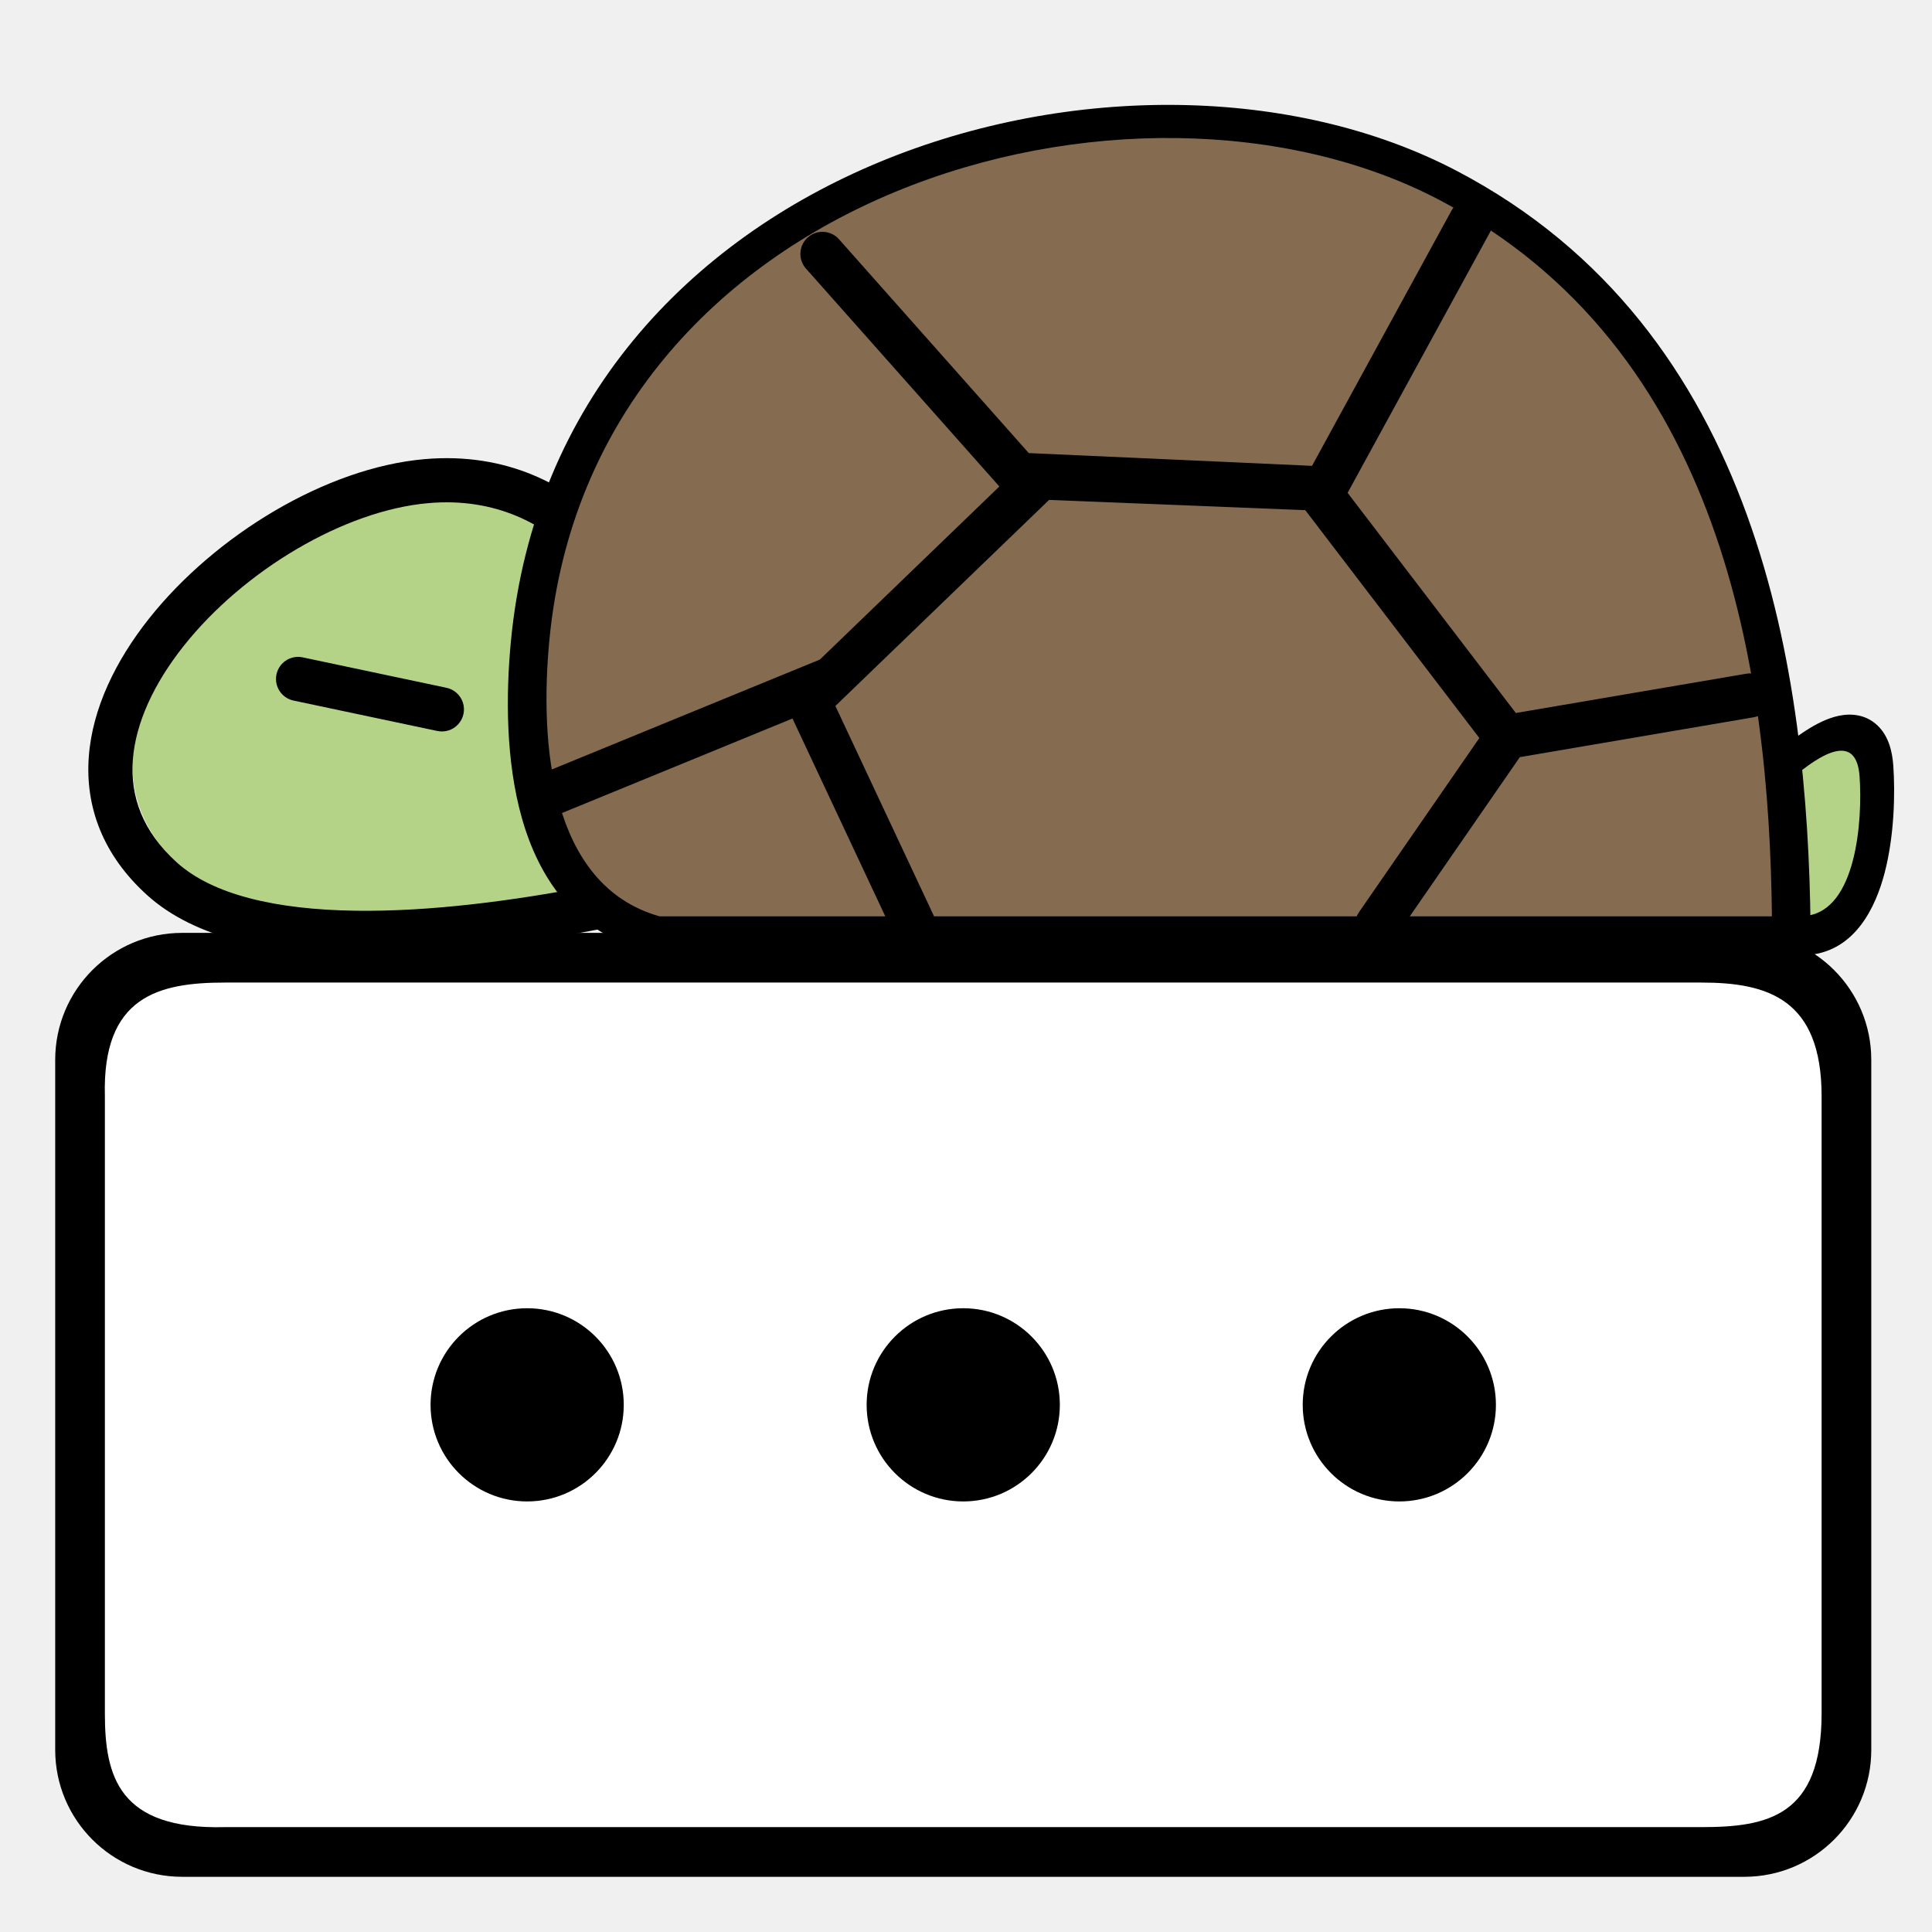
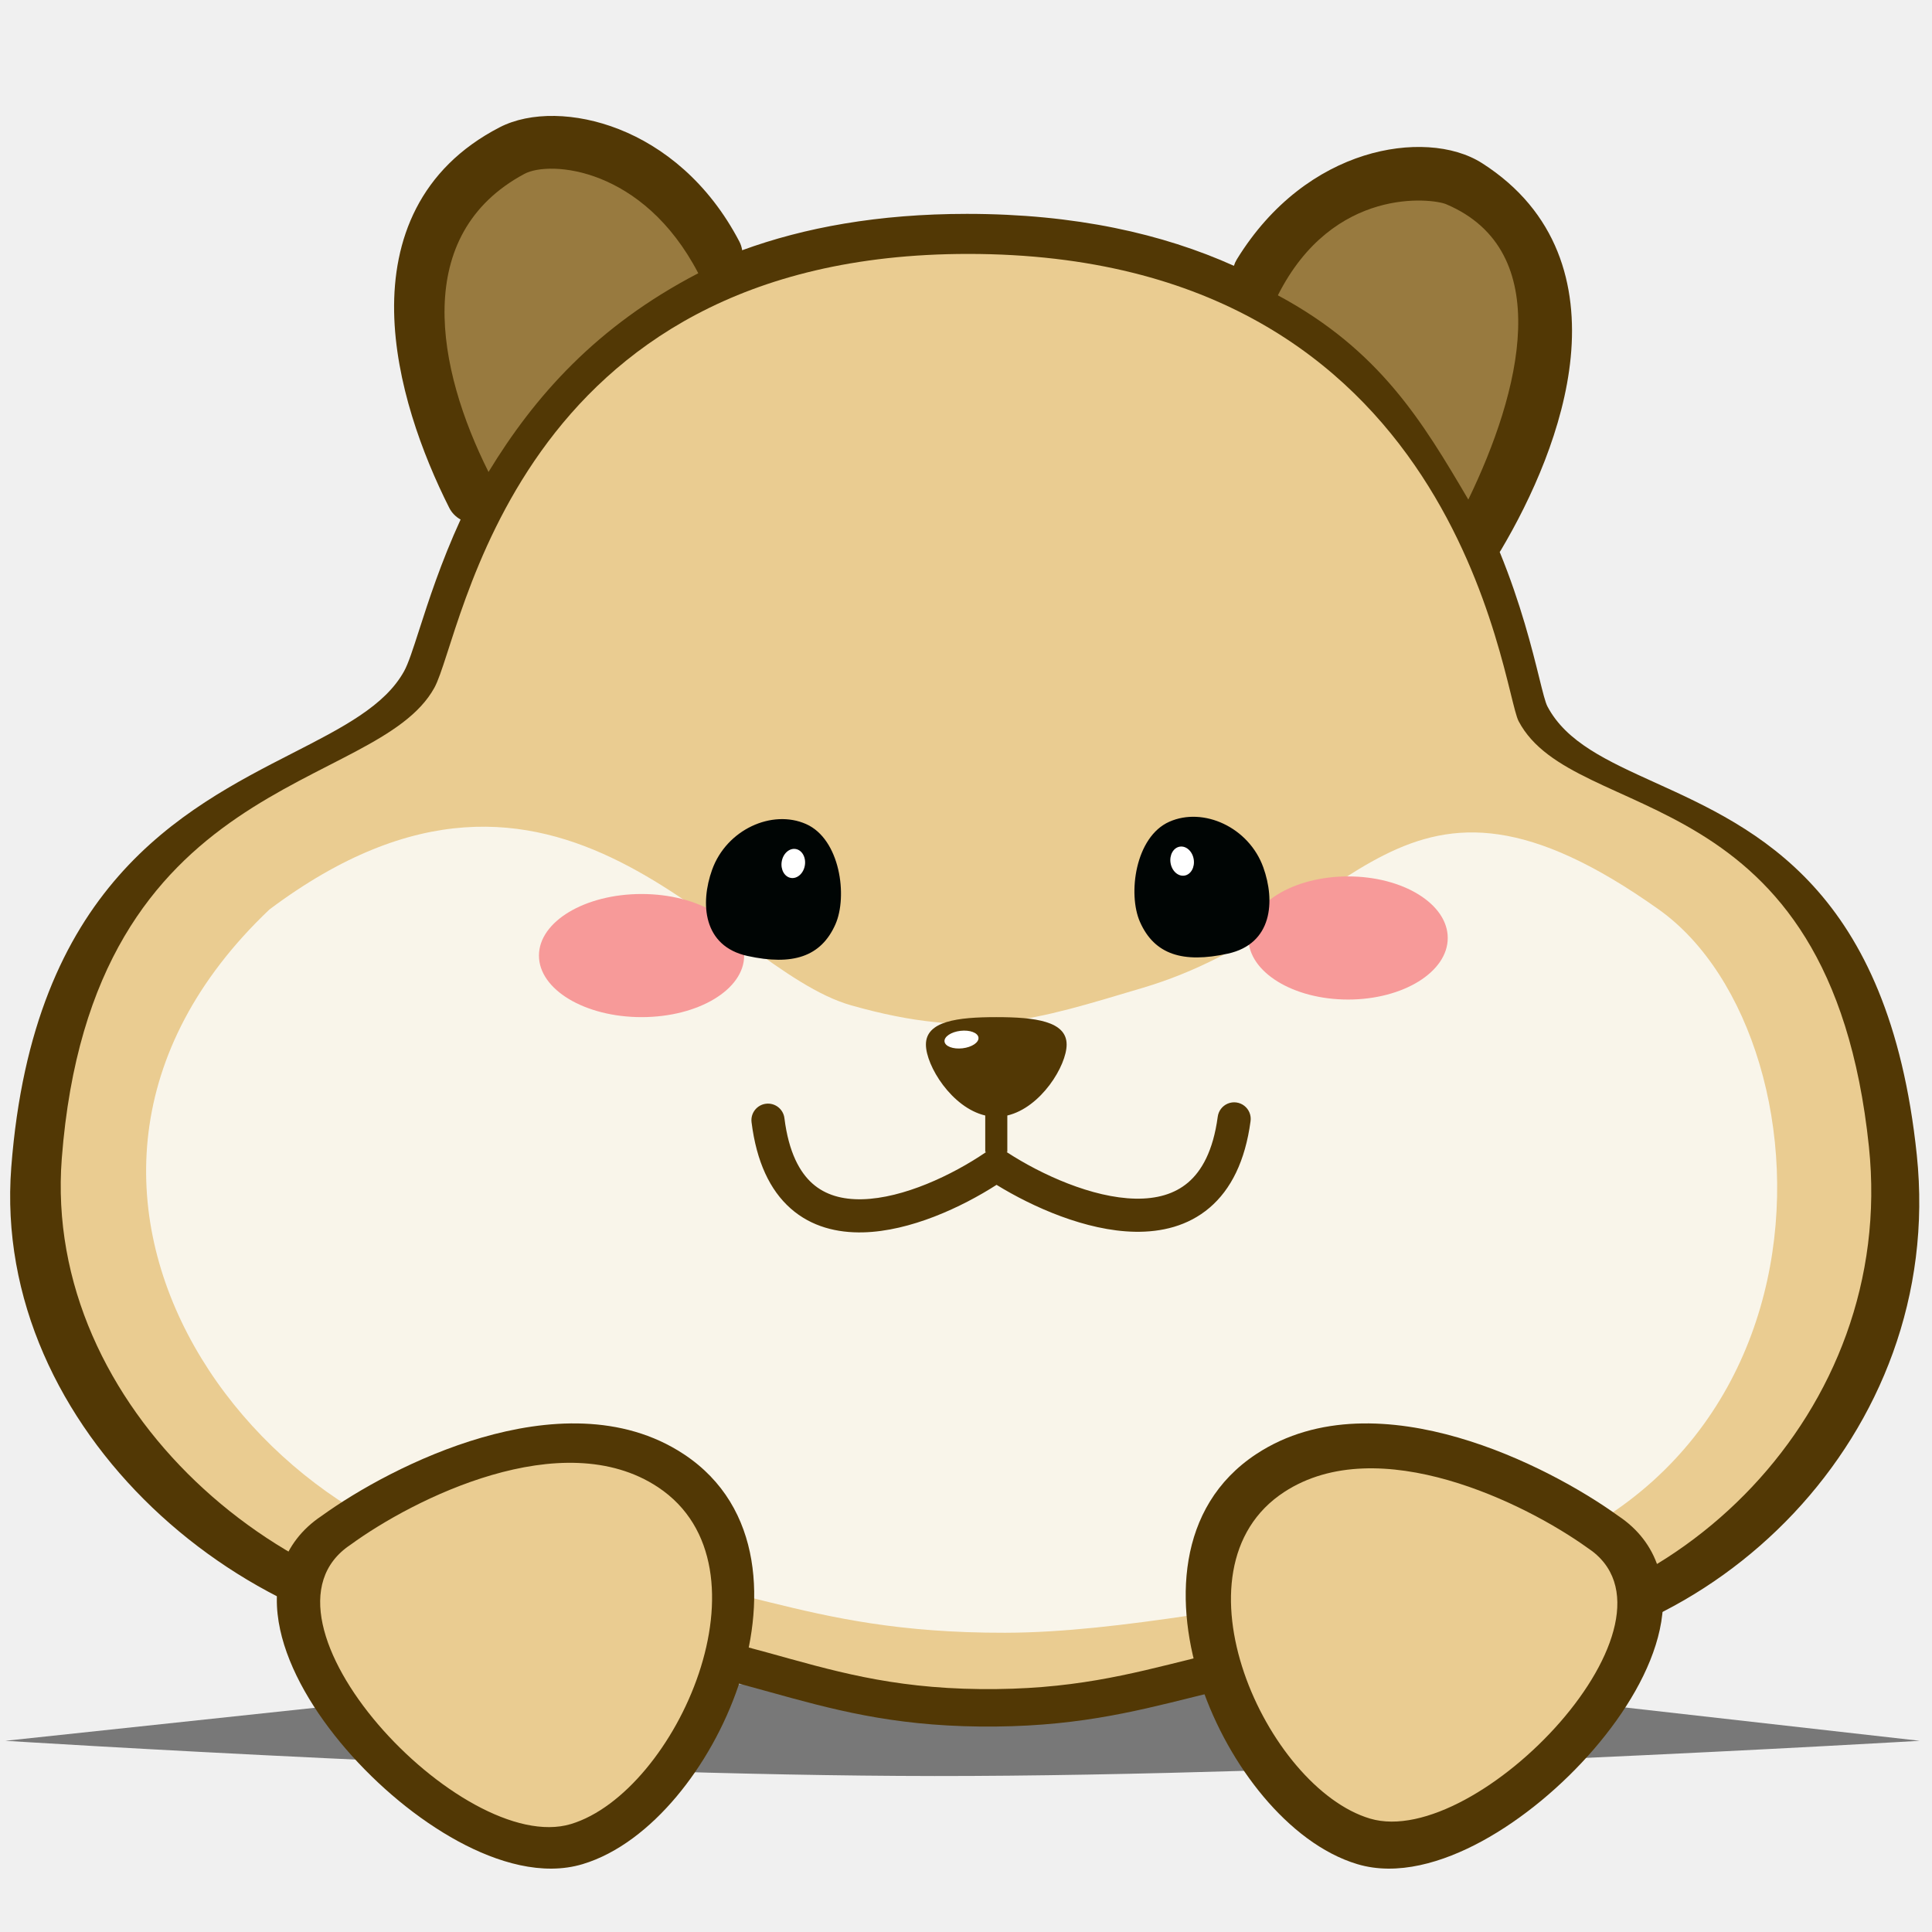
- <svg xmlns="http://www.w3.org/2000/svg" t="1755229479633" class="icon" viewBox="0 0 1024 1024" version="1.1" p-id="1657" width="200" height="200">
-   <path d="M924.526 523.703H96.549c-21.007 0-38.034 17.028-38.034 38.034v365.714c0 21.007 17.028 38.034 38.034 38.034h827.977c21.007 0 38.034-17.028 38.034-38.034V561.737c0-21.007-17.028-38.034-38.034-38.034zM96.549 494.446c-37.165 0-67.291 30.126-67.291 67.291v365.714c0 37.165 30.126 67.291 67.291 67.291h827.977c37.165 0 67.291-30.126 67.291-67.291V561.737c0-37.165-30.126-67.291-67.291-67.291H96.549z" fill="#000000" p-id="1658" />
-   <path d="M55.589 580.985C54.126 528.091 84.067 520.777 119.199 520.777h782.675c35.132 0 63.611 8.777 63.611 60.208v327.218C965.486 962.56 937.007 968.411 901.875 968.411H119.199C62.903 969.874 55.589 941.454 55.589 908.203V580.985z" fill="#FFFFFF" p-id="1659" />
-   <path d="M228.206 744.594c0-28.277 22.923-51.2 51.2-51.2s51.2 22.923 51.2 51.2-22.923 51.2-51.2 51.2S228.206 772.871 228.206 744.594z m231.131 0c0-28.277 22.923-51.2 51.2-51.2s51.2 22.923 51.2 51.2-22.923 51.2-51.2 51.2-51.2-22.923-51.2-51.2z m282.331-51.2c-28.277 0-51.2 22.923-51.2 51.2s22.923 51.2 51.2 51.2 51.2-22.923 51.2-51.2-22.923-51.2-51.2-51.2z" fill="#000000" p-id="1660" />
-   <path d="M95.34 459.129c40.945 37.338 137.131 29.175 218.554 12.505L330.606 340.34c0-15.629-33.005-83.079-106.704-76.586-88.708 7.815-205.698 125.042-128.562 195.376z" fill="#B5D387" p-id="1661" />
-   <path d="M305.924 295.567c-17.086-17.437-42.876-32.039-78.895-28.897-44.529 3.882-97.824 35.559-129.688 75.72-15.828 19.945-25.527 40.945-26.946 60.501-1.375 18.985 4.944 37.628 23.341 54.234 18.967 17.121 52.546 25.006 94.875 25.582 39.117 0.535 83.321-5.179 124.948-13.248l17.013-132.31c-0.219-1.972-1.583-7.382-5.568-15.205-4.137-8.119-10.468-17.586-19.082-26.378z m39.936 15.755c4.863 9.547 8.151 19.278 8.151 26.323v0.749l-19.38 150.712-8.212 1.665c-44.763 9.076-94.07 15.942-138.126 15.34-43.429-0.591-84.579-8.447-110.241-31.612-23.637-21.337-32.906-46.964-30.998-73.298 1.867-25.77 14.324-51.144 31.949-73.359 35.041-44.161 93.842-79.942 145.993-84.489 44.304-3.862 76.665 14.421 97.646 35.834 10.418 10.632 18.098 22.083 23.218 32.136zM918.841 455.943c2.338 5.375 6.047 11.641 11.126 16.791 6.776 6.87 15.471 11.352 26.911 10.082 7.765-0.863 14.792-8.549 19.371-26.103 4.28-16.402 4.813-36.1 3.894-49.216l11.674-0.819-11.674 0.819c-0.187-2.674-0.573-4.277-0.875-5.176-1.984 0.445-5.146 1.808-9.471 4.599-4.283 2.762-9.029 6.472-13.985 10.799-9.904 8.654-19.912 19.122-27.692 27.712a562.603 562.603 0 0 0-9.28 10.512z m76.414-71.3c5.635 5.459 7.686 13.359 8.236 21.214 1.03 14.675 0.538 37.107-4.593 56.765-4.83 18.505-15.6 40.808-39.433 43.456-20.158 2.241-35.6-6.2-46.162-16.908-10.293-10.439-16.41-23.388-19.035-32.42l-1.928-6.644 4.746-4.746-0.006 0.003c-0.003-0.003 0.217-0.249 0.851-0.992l0.494-0.579a597.492 597.492 0 0 1 12.347-14.076c8.031-8.865 18.739-20.1 29.646-29.626 5.451-4.76 11.129-9.254 16.694-12.844 5.413-3.487 11.469-6.621 17.581-7.882 6.384-1.319 14.304-0.784 20.562 5.278z" fill="#000000" p-id="1662" />
-   <path d="M985.618 411.54c-3.204-45.562-70.82 37.435-72.795 39.406 3.701 12.724 17.768 37.435 44.418 34.48 26.65-2.955 30.024-50.489 28.377-73.886z" fill="#B5D387" p-id="1663" />
-   <path d="M475.633 107.286c-94.293 38.941-170.341 117.438-181.546 234.838-2.58 27.063-2.458 58.792 5.12 85.358 7.367 25.828 21.15 45.03 44.883 52.335h591.945c-2.85-131.043-30.72-293.089-174.896-368.576-79.281-41.51-190.786-43.069-285.506-3.956z m-8.932-21.633c100.086-41.332 218.946-40.357 305.292 4.851C933.522 175.075 958.171 358.289 959.634 491.391l0.129 11.832H340.787l-1.559-0.439c-35.316-9.959-53.737-38.064-62.528-68.883-8.736-30.618-8.613-65.685-5.91-94 12.197-127.81 95.399-212.74 195.912-254.247z" fill="#000000" p-id="1664" />
-   <path d="M291.173 339.313c-5.146 53.851 0 129.91 58.388 146.356H939.154c-1.425-129.363-25.635-300.939-176.593-379.872-161.271-84.325-448.6-4.93-471.388 233.516z" fill="#856B50" p-id="1665" />
-   <path d="M146.537 357.44a11.703 11.703 0 0 1 13.874-9.026l76.069 16.091a11.703 11.703 0 1 1-4.845 22.897l-76.069-16.091a11.703 11.703 0 0 1-9.029-13.871zM789.972 122.64a11.7 11.7 0 1 0-20.539-11.223l-74.029 135.49-150.142-6.764-100.577-113.328a11.703 11.703 0 0 0-17.507 15.536l102.508 115.498-95.124 91.727-144.969 59.436a11.703 11.703 0 1 0 8.88 21.656l121.563-49.84 53.576 114.199c2.744 5.851 9.713 8.37 15.565 5.623 5.851-2.744 8.37-9.713 5.623-15.565l-52.031-110.908 113.254-109.211 135.8 5.433L784.091 391.165l-63.751 92.239a11.7 11.7 0 1 0 19.254 13.306l65.951-95.419 123.872-21.115a11.703 11.703 0 1 0-3.932-23.072l-122.064 20.805-89.164-116.695 75.715-138.574z" fill="#000000" p-id="1666" />
+ <svg xmlns="http://www.w3.org/2000/svg" t="1755232019583" class="icon" viewBox="0 0 1024 1024" version="1.1" p-id="1657" width="200" height="200">
+   <path d="M218.285 899.678s166.511-8.321 277.173-9.333c122.956-1.126 318.821 9.333 318.821 9.333l203.214 22.979s-317.478 18.815-522.035 18.672C294.821 941.188 2.864 922.656 2.864 922.656l215.42-22.979z" fill="#000000" opacity=".5" p-id="1658" />
+   <path d="M317.302 95.685c-17.797-7.001-32.607-5.544-39.047-2.218C247.808 109.194 237.629 134.963 238.15 164.826c0.468 27.013 9.883 56.349 21.244 81.101 22.001-37.566 55.41-76.358 107.938-102.195a14.69 14.69 0 0 1-1.41-2.194c-13.107-25.029-31.545-39.131-48.62-45.852zM238.086 269.107a14.561 14.561 0 0 0 6.042 6.249c-10.413 22.695-17.086 43.397-21.963 58.532-3.274 10.155-5.74 17.803-7.984 21.864-10.146 18.362-32.513 29.813-59.018 43.38-58.719 30.059-137.743 70.51-149.191 219.56-10.714 139.495 125.542 256.199 254.192 256.199 68.784 0 109.088 11.182 147.201 21.756 33.166 9.201 64.673 17.94 111.844 18.45 48.476 0.521 80.115-7.364 113.84-15.773 37.116-9.251 76.759-19.131 144.162-19.131 128.647 0 254.315-118.898 238.73-268.063-14.737-141.063-85.106-173.003-138.623-197.296-25.474-11.565-47.133-21.396-57.154-40.436-1.118-2.121-2.425-7.411-4.327-15.091-3.724-15.038-9.716-39.243-20.963-66.733 0.237-0.334 0.462-0.679 0.673-1.036 16.29-27.443 33.341-64.936 36.963-102.172 3.695-38.02-6.712-77.177-46.955-102.868-15.445-9.86-39.325-11.32-62.528-4.026-23.953 7.528-48.9 24.76-67.49 55.012a14.655 14.655 0 0 0-1.536 3.4c-37.631-16.931-84.073-27.525-141.49-27.525-46.999 0-86.265 7.256-119.15 19.275a14.57 14.57 0 0 0-1.518-4.669c-16.41-31.34-40.29-50.243-63.827-59.503-22.812-8.979-46.914-9.392-63.184-0.989C222.091 89.547 208.235 127.342 208.896 165.332c0.647 37.086 14.912 75.445 29.19 103.775z m441.487-115.016c48.464 28.505 79.612 68.105 99.98 105.943 11.624-22.619 21.425-48.719 23.836-73.5 2.949-30.328-5.079-57.18-33.578-75.375-5.881-3.754-20.085-6.407-38.014-0.775-17.177 5.398-36.411 18.131-51.335 42.42-0.278 0.451-0.573 0.878-0.889 1.287z m168.457 279.403c-18.476-8.964-41.209-21.624-53.757-45.471-2.285-4.339-3.651-9.354-4.292-11.694l-0.029-0.108c-0.772-2.841-1.633-6.305-2.507-9.848l-0.003-0.006-0.316-1.281c-2.048-8.265-4.64-18.572-8.283-30.404-7.303-23.713-18.678-53.002-37.347-81.455-36.381-55.445-102.078-110.61-228.987-110.61-117.467 0-179.367 48.347-214.891 98.041-18.268 25.553-30.085 52.28-38.397 74.995-3.686 10.073-6.609 19.137-9.204 27.192l-1.012 3.139-0.252 0.772c-2.364 7.314-5.386 16.674-8.964 23.148-12.835 23.221-36.495 36.955-55.82 47.244-5.617 2.99-11.156 5.828-16.653 8.645-15.711 8.046-31.062 15.91-46.756 26.615-20.275 13.833-39.342 31.44-54.418 57.072-15.117 25.702-27.124 61.019-30.998 111.449-4.547 59.193 21.972 115.089 65.87 157.014 44.073 42.092 103.278 67.689 159.147 67.689 67.958 0 110.185 10.462 147.52 20.743 2.437 0.67 4.839 1.337 7.218 1.995 33.087 9.169 61.358 17.001 104.626 17.467 44.682 0.483 73.222-6.627 106.78-14.986l3.142-0.784 1.653-0.41c36.808-9.14 78.435-18.725 146.11-18.725 112.584 0 223.279-105.133 209.63-235.766-5.085-48.678-17.031-81.426-31.188-104.346-14.043-22.736-31.244-37.396-49.427-48.573-13.414-8.248-25.963-13.935-39.251-19.959-6.106-2.768-12.367-5.606-18.944-8.798z" fill="#523805" p-id="1659" />
+   <path d="M804.899 382.247c29.474 56.019 165.042 28.011 185.672 225.552 14.781 141.523-104.398 254.329-226.403 254.329s-148.114 34.155-244.68 33.116c-96.139-1.033-123.67-38.145-245.672-38.145-122.008 0-251.231-110.724-241.07-243.074 15.758-205.242 166.514-193.448 197.459-249.467C245.459 336.946 271.465 134.583 513.132 134.583c260.86 0 282.846 230.707 291.767 247.665z" fill="#EACC91" p-id="1660" />
+   <path d="M605.737 523.562c-57.49 17.092-88.567 27.967-154.565 9.298-69.655-19.705-154.407-166.233-308.382-50.802-157.538 149.618 0 350.664 153.974 350.664 93.029 0 123.626 32.917 235.982 32.674 62.291-0.138 132.383-16.577 202.509-23.54 248.054-24.626 241.064-290.772 143.951-359.798-138.29-98.292-158.357 7.282-273.469 41.504z" fill="#F9F5EA" p-id="1661" />
+   <path d="M258.926 250.149c-27.472-54.79-40.96-125.806 19.017-157.989 13.47-7.227 62.856-3.578 92.16 52.663-54.096 28.093-86.946 65.507-111.177 105.326z m519.314 14.629c27.472-56.648 46.811-131.657-11.703-156.526-7.25-3.081-59.93-9.874-89.234 48.274 54.096 29.044 76.706 67.087 100.937 108.251z" fill="#987A3F" p-id="1662" />
+   <path d="M714.503 529.78c29.178 0 52.83-14.611 52.83-32.63 0-18.022-23.651-32.63-52.83-32.63-29.175 0-52.83 14.608-52.83 32.63 0 18.019 23.654 32.63 52.83 32.63z m-374.465 9.321c30.035 0 54.383-14.608 54.383-32.628 0-18.022-24.348-32.63-54.383-32.63-30.035 0-54.383 14.608-54.383 32.63 0 18.019 24.348 32.628 54.383 32.628z" fill="#F79A99" p-id="1663" />
+   <path d="M650.752 505.458c-23.76 5.19-38.871 0.492-46.519-16.761-6.595-14.877-2.516-45.164 15.53-53.16 18.043-7.999 42.154 2.882 49.816 24.199 6.384 17.762 4.933 40.533-18.827 45.723z m-254.49 1.238c23.76 5.19 38.871 0.492 46.519-16.761 6.595-14.877 2.516-45.164-15.53-53.163-18.043-7.996-42.154 2.885-49.816 24.202-6.384 17.762-4.933 40.533 18.827 45.723z" fill="#000504" p-id="1664" />
+   <path d="M627.817 464.083c-3.388 0.556-6.697-2.422-7.393-6.659-0.696-4.234 1.483-8.116 4.871-8.675 3.385-0.556 6.697 2.425 7.393 6.659 0.696 4.234-1.486 8.116-4.871 8.675z m-208.618 1.238c3.385 0.559 6.697-2.422 7.393-6.656s-1.486-8.119-4.871-8.675c-3.388-0.559-6.697 2.422-7.393 6.656s1.483 8.119 4.871 8.675z" fill="#FFFFFF" p-id="1665" />
+   <path d="M187.307 827.383c16.811-12.18 45.524-28.476 76.162-37.335 31.021-8.973 60.75-9.447 82.783 5.076 25.708 16.943 30.196 51.124 17.467 88.81-6.17 18.265-16.033 35.755-27.642 49.559-11.756 13.982-24.392 23.131-35.7 26.522-9.906 2.973-25.135 0.231-43.652-9.836-17.94-9.757-36.358-25.027-51.191-42.224-14.986-17.376-25.22-35.448-28.464-50.425-1.592-7.349-1.355-13.265 0.135-17.856 1.413-4.353 4.228-8.403 9.567-11.916l0.272-0.181 0.263-0.193z m175.045-56.689c-32.66-21.524-72.85-18.634-107.011-8.754-34.395 9.947-65.995 27.879-84.948 41.571-10.433 6.951-17.478 16.232-21.015 27.13-3.493 10.761-3.268 22.145-0.904 33.075 4.675 21.586 18.227 44.009 34.904 63.342 16.823 19.512 37.932 37.162 59.372 48.821 20.86 11.343 44.866 18.508 66.036 12.156 18.689-5.606 35.814-19.216 49.684-35.714 14.023-16.677 25.659-37.394 32.967-59.026 14.225-42.107 13.575-94.486-29.085-122.602z m478.536 56.689c-16.811-12.18-45.524-28.476-76.162-37.335-31.021-8.973-60.75-9.447-82.783 5.076-25.708 16.943-30.196 51.124-17.467 88.81 6.17 18.265 16.033 35.755 27.642 49.559 11.756 13.982 24.392 23.131 35.7 26.522 9.906 2.973 25.135 0.231 43.652-9.836 17.94-9.757 36.358-25.027 51.194-42.224 14.983-17.376 25.22-35.448 28.461-50.425 1.592-7.349 1.355-13.265-0.135-17.856-1.413-4.353-4.228-8.403-9.564-11.916l-0.272-0.181-0.266-0.193z m-175.045-56.689c32.66-21.524 72.853-18.634 107.014-8.754 34.392 9.947 65.992 27.879 84.948 41.571 10.433 6.951 17.475 16.232 21.012 27.13 3.493 10.761 3.271 22.145 0.904 33.075-4.672 21.586-18.23 44.009-34.904 63.342-16.823 19.512-37.932 37.162-59.369 48.821-20.863 11.343-44.869 18.508-66.036 12.156-18.692-5.606-35.814-19.216-49.687-35.714-14.02-16.677-25.659-37.394-32.967-59.026-14.222-42.107-13.575-94.486 29.085-122.602z" fill="#523805" p-id="1666" />
+   <path d="M185.815 818.729c33.169-24.193 112.195-64.155 162.956-30.48 63.45 42.089 9.532 161.713-46.147 178.524-57.683 17.417-175.935-108.857-116.809-148.044z m655.521 1.609c-32.701-23.458-110.612-62.209-160.66-29.556-62.558 40.814-9.397 156.812 45.498 173.115 56.87 16.887 173.457-105.56 115.162-143.559z" fill="#EACC91" p-id="1667" />
+   <path d="M533.899 591.24c17.815-4.19 31.44-26.41 31.44-37.61 0-12.402-16.697-14.529-37.291-14.529-20.597 0-37.291 2.127-37.291 14.529 0 11.2 13.622 33.418 31.44 37.61v19.333h0.562a11.235 11.235 0 0 0-0.562 0.351c-17.449 11.843-43.336 24.166-65.153 24.705-10.641 0.263-19.582-2.282-26.364-8.271-6.814-6.018-12.657-16.565-14.924-34.728a8.777 8.777 0 1 0-17.42 2.177c2.613 20.907 9.728 36.001 20.723 45.708 11.027 9.737 24.757 13.002 38.418 12.662 25-0.614 52.157-13.286 70.717-25.182 19.239 11.829 47.397 24.368 73.28 24.866 14.073 0.269 28.195-3.025 39.597-12.721 11.416-9.708 18.915-24.831 21.741-45.84a8.777 8.777 0 1 0-17.396-2.341c-2.437 18.104-8.534 28.701-15.72 34.81-7.2 6.124-16.679 8.754-27.885 8.54-22.87-0.439-49.834-12.718-67.923-24.479a8.847 8.847 0 0 0-0.415-0.257h0.427v-19.333z" fill="#523805" p-id="1668" />
+   <path d="M518.612 549.947c0.295 2.557-3.49 5.097-8.461 5.673-4.971 0.576-9.239-1.03-9.535-3.587-0.298-2.557 3.49-5.097 8.461-5.673 4.971-0.576 9.239 1.03 9.535 3.587z" fill="#FFFFFF" p-id="1669" />
</svg>
